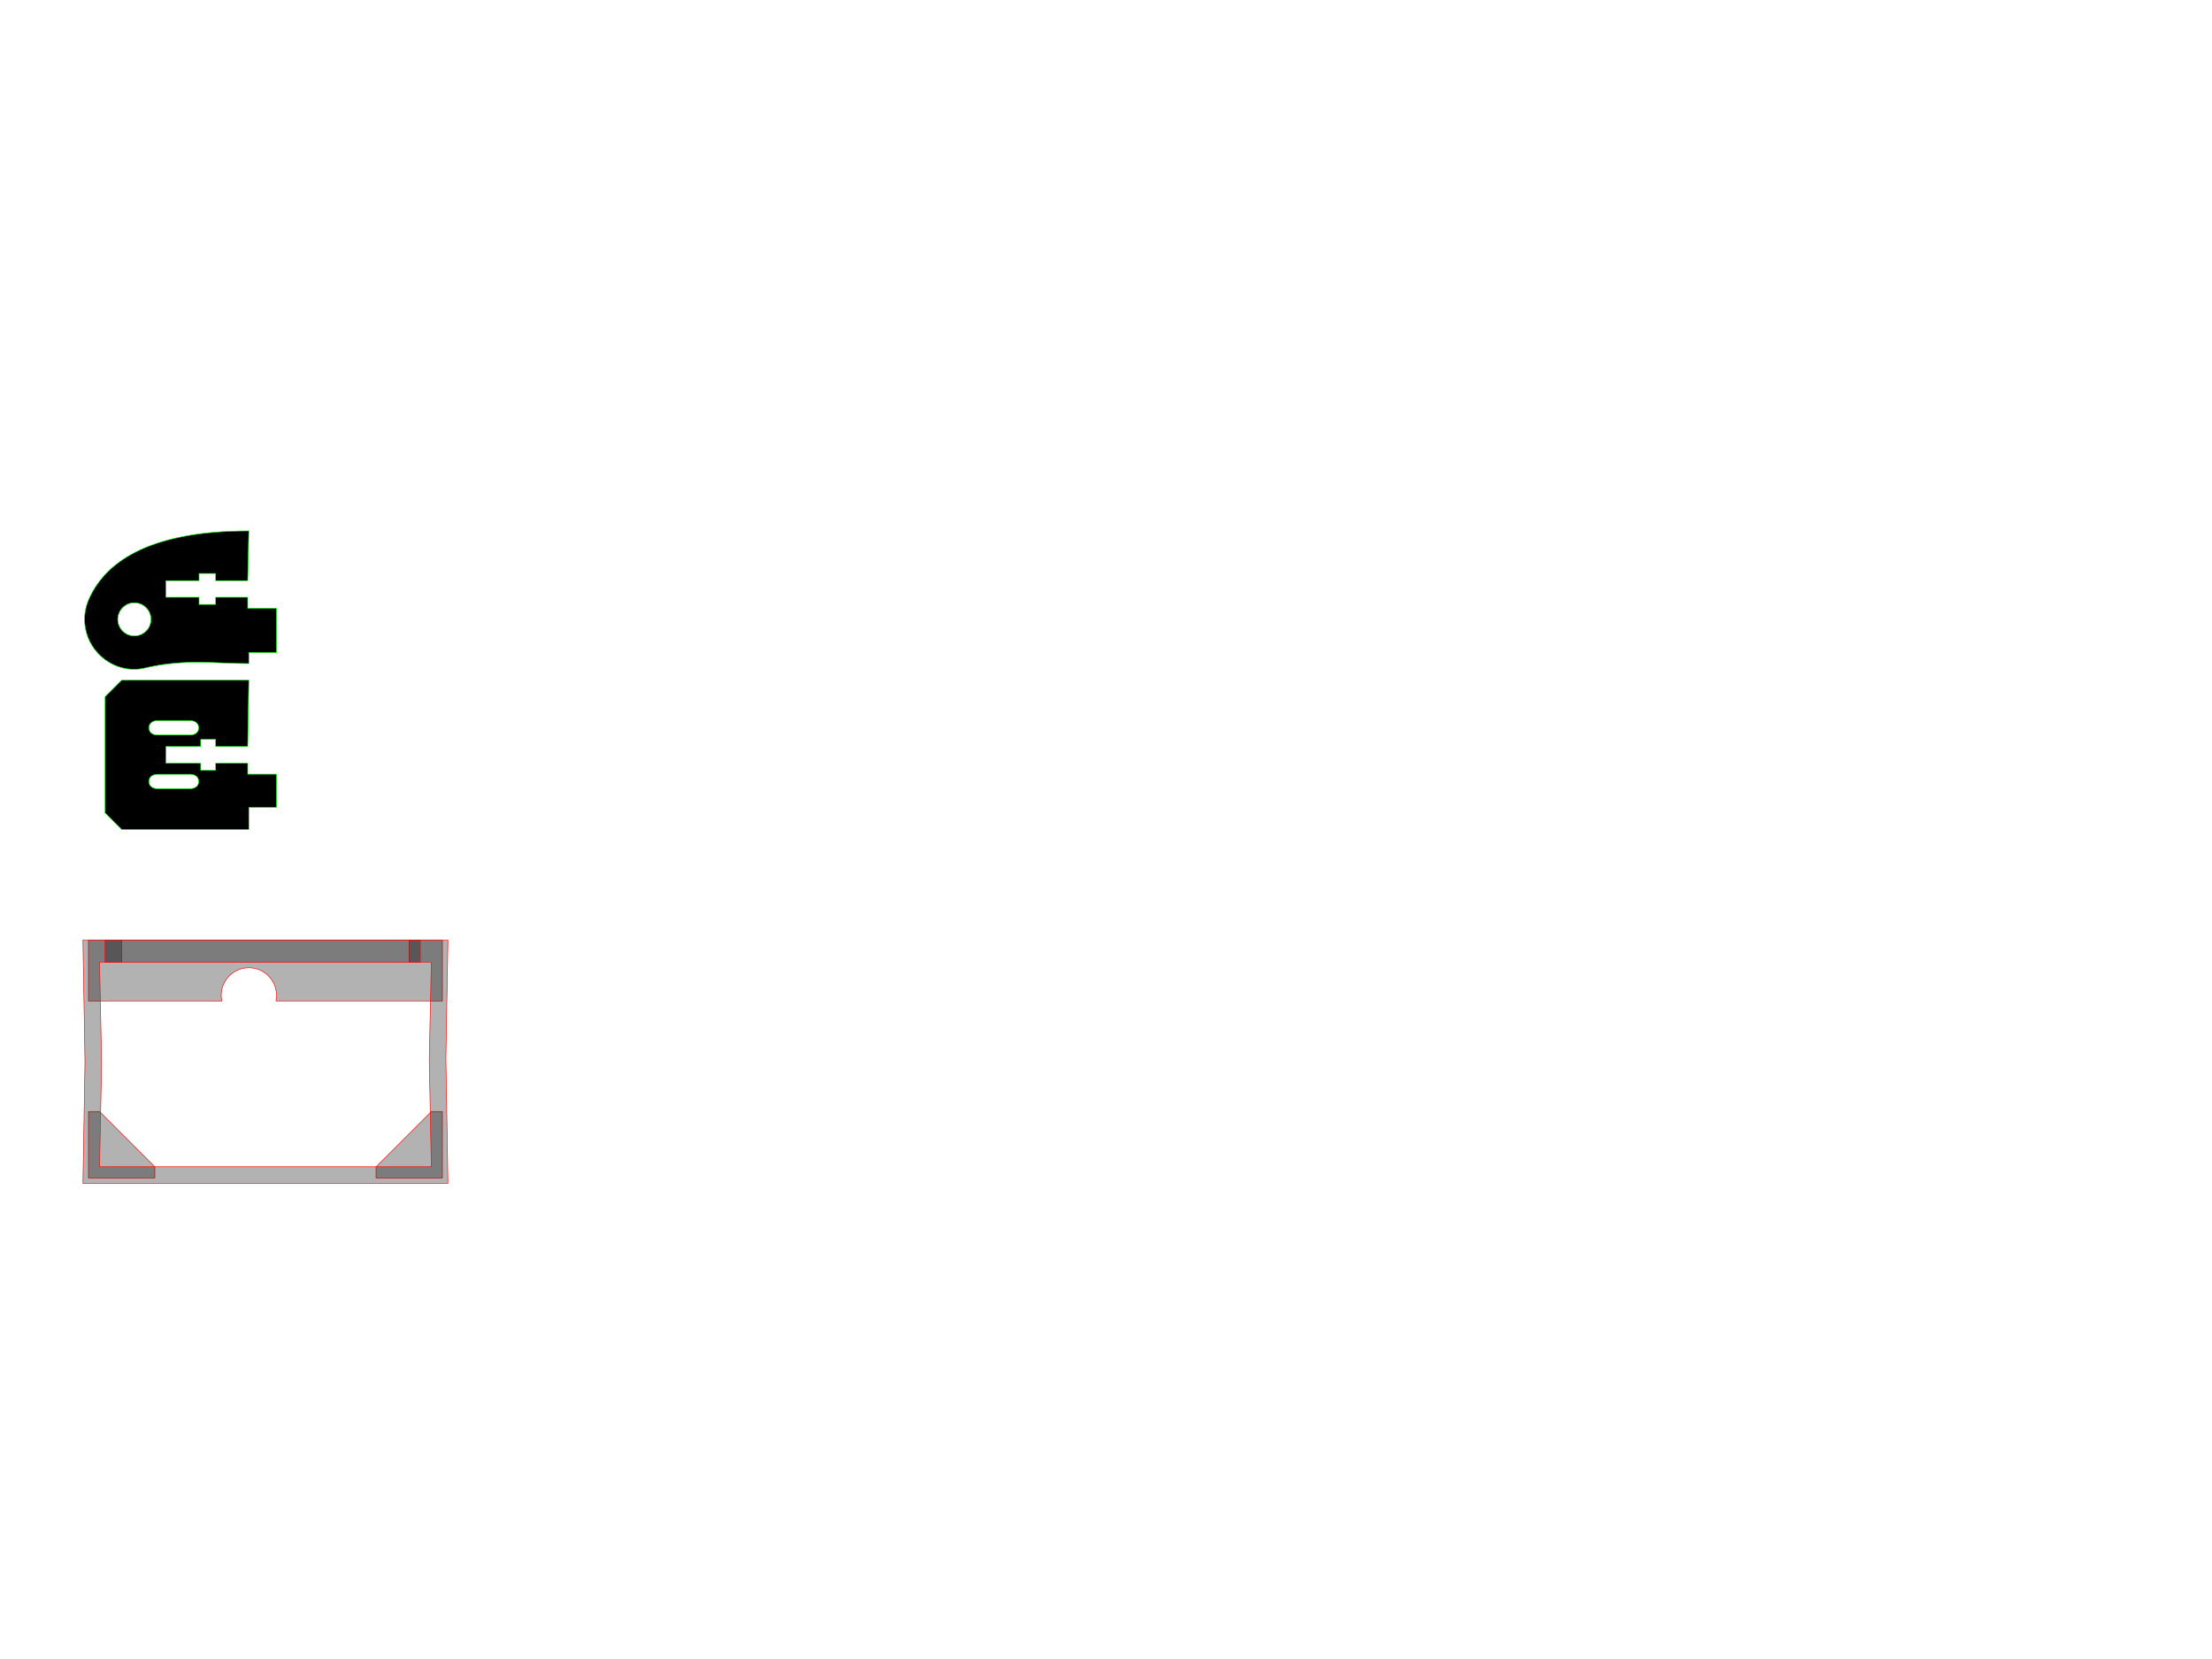
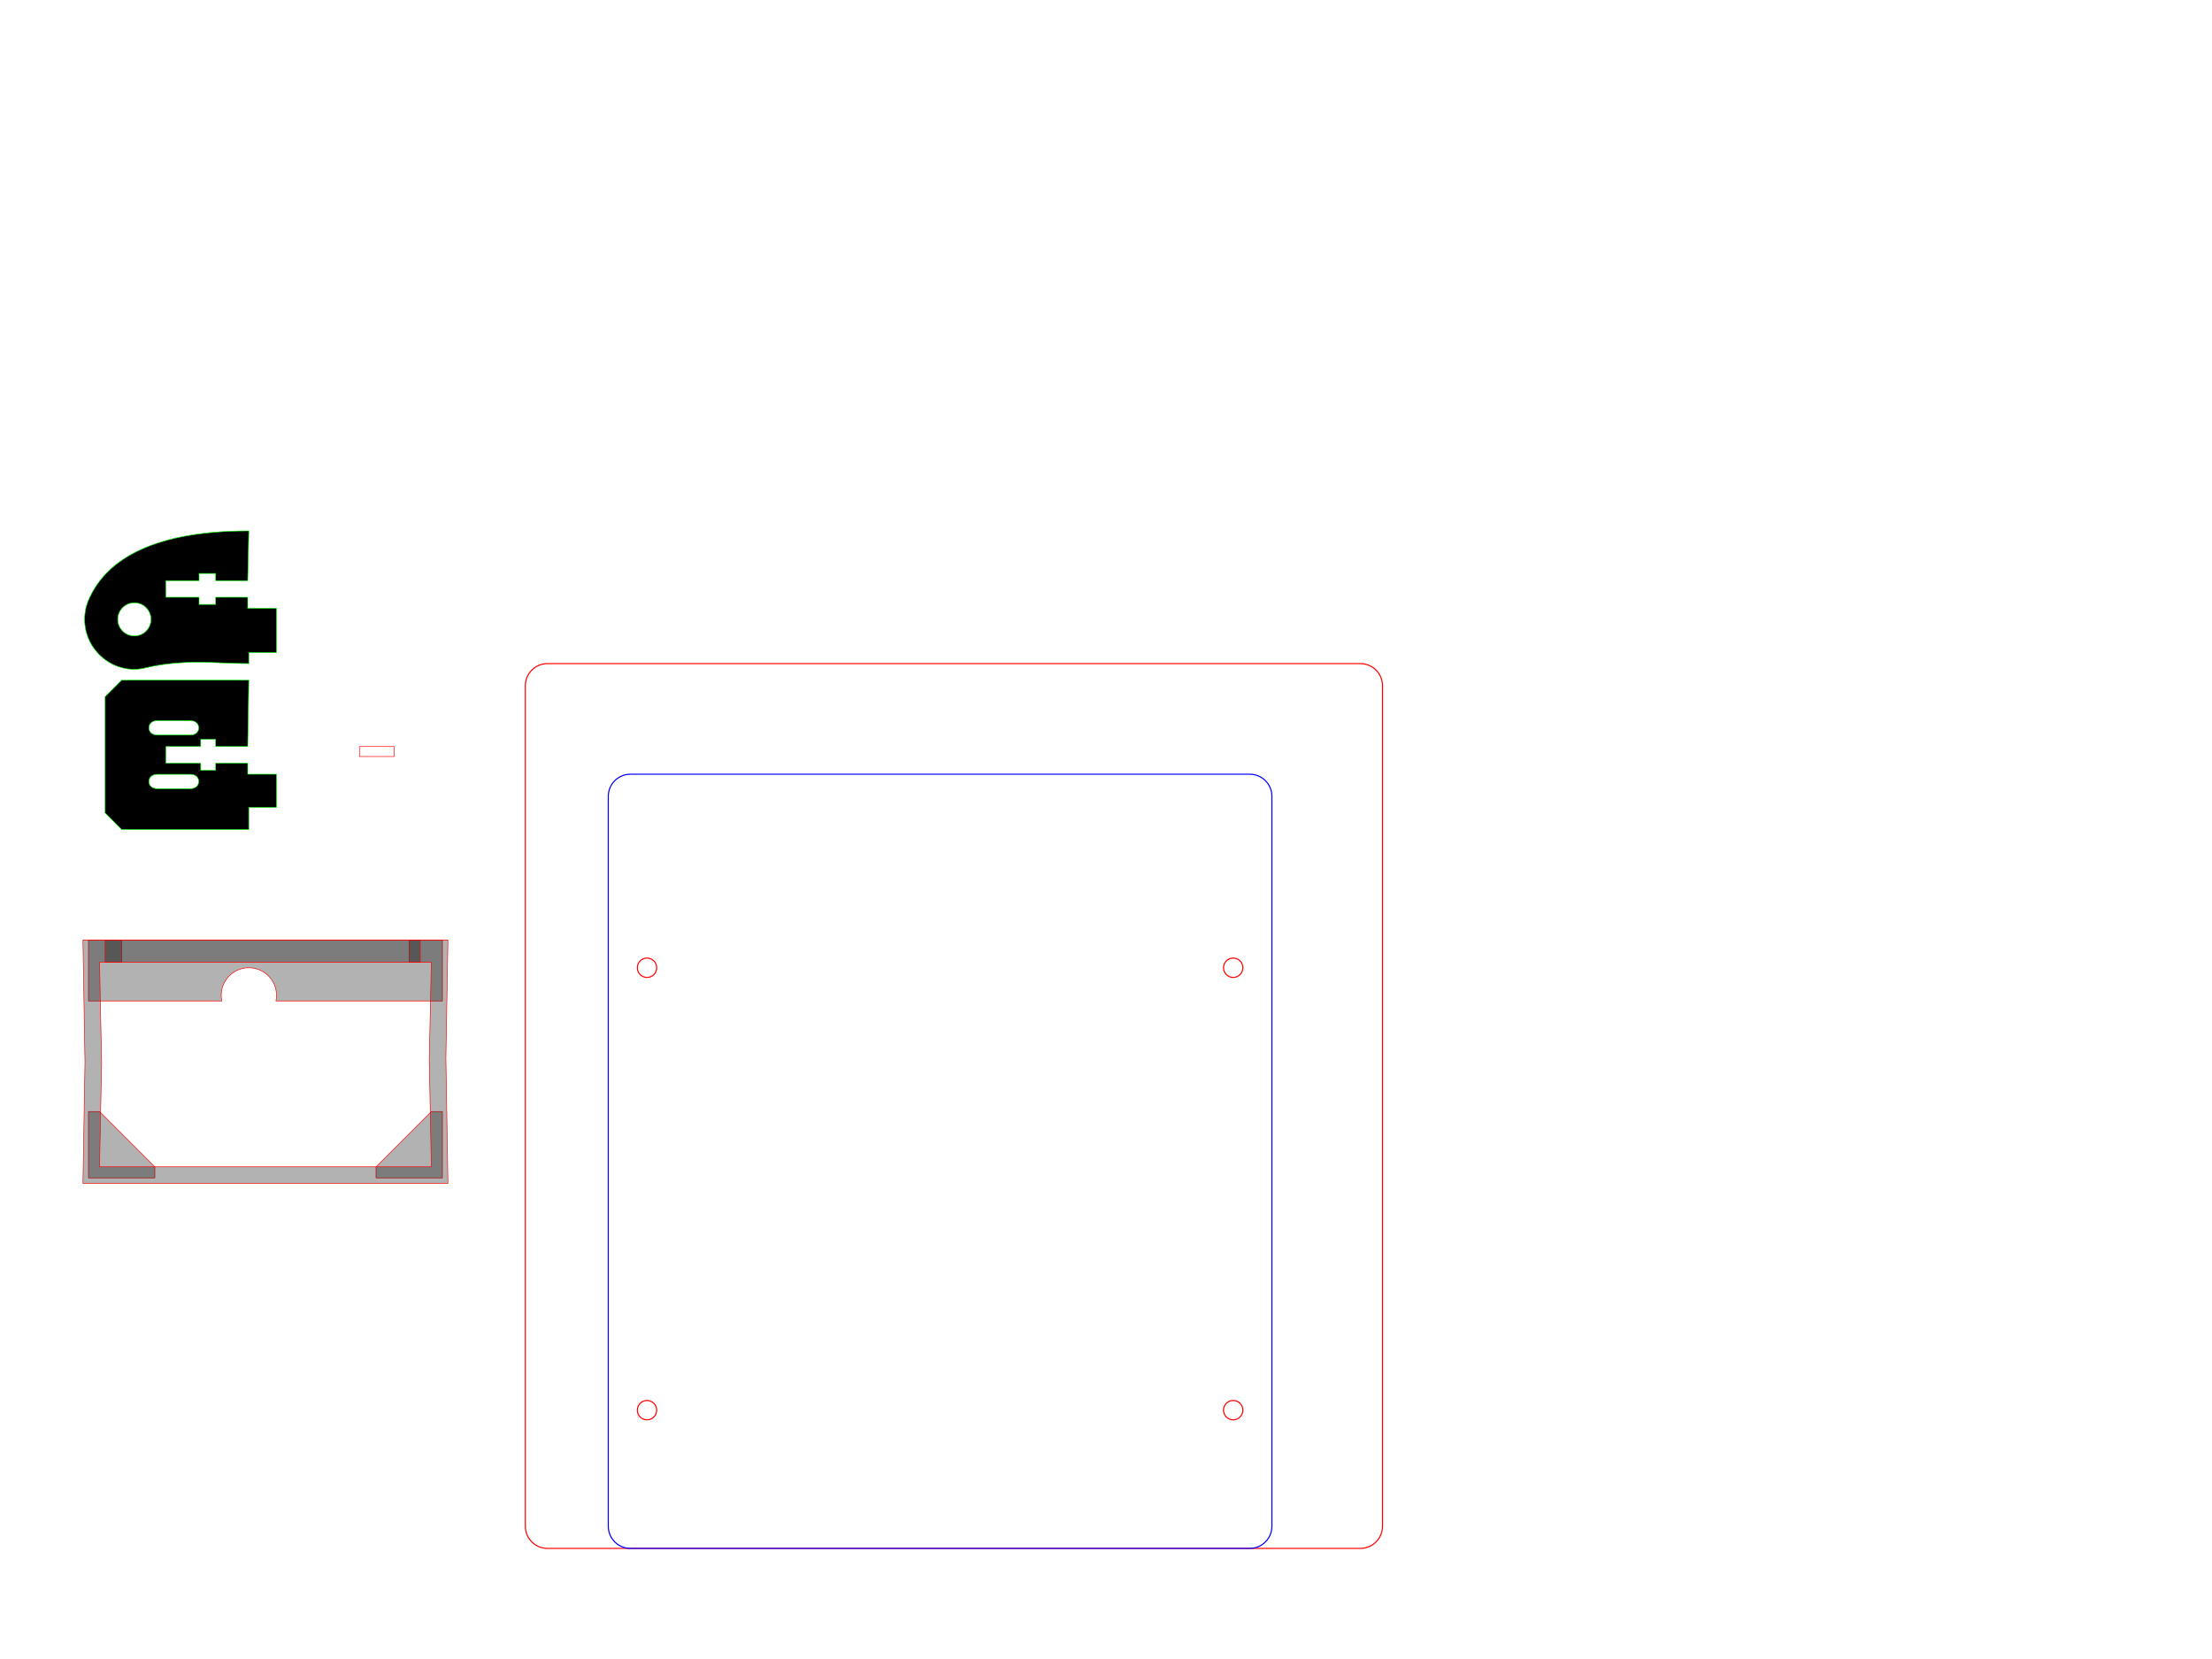
<svg xmlns="http://www.w3.org/2000/svg" width="400mm" height="300mm" viewBox="0 0 400 300" version="1.1" id="svg8">
  <defs id="defs2" />
  <g id="layer1" transform="translate(0,3)">
    <path id="y-idler-mount_5mm" style="opacity:1;fill:#000000;fill-opacity:1;stroke:#00ff00;stroke-width:0.1;stroke-linecap:butt;stroke-linejoin:miter;stroke-miterlimit:4;stroke-dasharray:none;stroke-dashoffset:0;stroke-opacity:1" d="m 27.3,109 c 0,1.657 -1.343,3 -3,3 -1.657,0 -3,-1.343 -3,-3 0,-1.657 1.343,-3 3,-3 1.657,0 3,1.343 3,3 z m -9.982,5.68 c 2.126,2.614 5.555,3.912 8.832,3.128 7.172,-1.717 12.849,-0.808 18.849,-0.808 l 0,-2 5,0 0,-8 -5.2,0 0,-2 -5.8,0 0,1.3 -3,0 0,-1.3 -6,0 0,-3 6,0 0,-1.3 3,0 0,1.3 5.8,0 0.2,-9 c -17,0 -25.703,4.998 -28.946,12.396 -1.353,3.086 -0.861,6.67 1.265,9.284 z" />
    <path style="opacity:1;fill:#000000;fill-opacity:1;stroke:#00ff00;stroke-width:0.354;stroke-linecap:butt;stroke-linejoin:miter;stroke-miterlimit:4;stroke-dasharray:none;stroke-dashoffset:0;stroke-opacity:1" d="m 77.952,435.826 -10.629,10.631 0,74.408 10.629,10.631 81.497,0 0,-14.174 17.717,0 0,-21.26 -18.426,0 0,-7.086 -20.551,0 0,4.605 -9.567,0 0,-4.605 -22.323,0 0,-10.631 22.323,0 0,-4.605 9.567,0 0,4.605 20.551,0 0.709,-42.52 z m 22.786,25.934 0.002,0 21.259,0 c 2.935,0 5.314,1.671 5.314,4.606 0,2.935 -2.379,4.606 -5.314,4.606 l -21.259,0 -0.002,0 c -2.934,-10e-4 -5.314,-1.671 -5.314,-4.606 0,-2.935 2.38,-4.605 5.314,-4.606 z m 0,34.37 0.002,0 21.259,0 c 2.935,0 5.314,1.671 5.314,4.606 0,2.935 -2.379,4.607 -5.314,4.607 l -21.259,0 -0.002,0 c -2.934,-10e-4 -5.314,-1.672 -5.314,-4.607 0,-2.935 2.38,-4.605 5.314,-4.606 z" transform="matrix(0.2822222,0,0,0.2822222,-1.7225479e-5,-3)" id="y-endstop-mount_5mm" />
    <g id="g3354" transform="translate(13.63042,-2.180274)" />
-     <g id="x-gantry-far-end-cover">
-       <path style="opacity:1;fill:#000000;fill-opacity:0.304;fill-rule:evenodd;stroke:#ff0000;stroke-width:0.378;stroke-linecap:butt;stroke-linejoin:round;stroke-miterlimit:4;stroke-dasharray:none;stroke-dashoffset:0;stroke-opacity:1" d="m 56.694,602.363 0,38.975 7.086,0 78.33,0 c -0.244,-1.165 -0.371,-2.352 -0.377,-3.543 -1.5e-4,-9.785 7.932,-17.717 17.717,-17.717 9.785,-1.5e-4 17.717,7.932 17.717,17.717 -4.9e-4,1.19 -0.121,2.377 -0.359,3.543 l 99.572,0 7.086,0 0,-38.975 z m 0,109.841 0,42.52 42.52,0 0,-7.086 -35.434,-35.434 z m 219.685,0 -35.434,35.434 0,7.086 42.52,0 0,-42.52 z" transform="matrix(0.2822222,0,0,0.2822222,-1.7225479e-5,-3)" id="rect3338_2mm" />
-       <path id="path4143_13mm" d="m 53.15,602.363 1.31,78.199 -1.31,77.705 233.857,0 -1.31,-80.325 1.31,-75.579 -24.803,0 0,14.172 14.172,0 -1.31,62.39 1.31,68.714 -212.598,0 1.31,-66.422 -1.31,-64.682 14.174,0 0,-14.172 z" style="opacity:1;fill:#000000;fill-opacity:0.304;fill-rule:evenodd;stroke:#ff0000;stroke-width:0.378;stroke-linecap:butt;stroke-linejoin:round;stroke-miterlimit:4;stroke-dasharray:none;stroke-dashoffset:0;stroke-opacity:1" transform="matrix(0.2822222,0,0,0.2822222,-1.7225479e-5,-3)" />
-       <rect y="167" x="19" height="4" width="57" id="rect4149_5mm" style="opacity:1;fill:#000000;fill-opacity:0.304;fill-rule:evenodd;stroke:#ff0000;stroke-width:0.107;stroke-linecap:butt;stroke-linejoin:round;stroke-miterlimit:4;stroke-dasharray:none;stroke-dashoffset:0;stroke-opacity:1" />
+     <path id="rect3338_2mm" d="m 16,167 0,11 2,0 22.106,0 c -0.069,-0.329 -0.105,-0.664 -0.106,-1 -4.3e-5,-2.761 2.239,-5 5,-5 2.761,-5e-5 5,2.239 5,5 -1.38e-4,0.336 -0.034,0.671 -0.101,1 l 28.102,0 2,0 0,-11 z m 0,31 0,12 12,0 0,-2 -10,-10 z m 62,0 -10,10 0,2 12,0 0,-12 z" style="opacity:1;fill:#000000;fill-opacity:0.304;fill-rule:evenodd;stroke:#ff0000;stroke-width:0.107;stroke-linecap:butt;stroke-linejoin:round;stroke-miterlimit:4;stroke-dasharray:none;stroke-dashoffset:0;stroke-opacity:1" />
+     <path style="opacity:1;fill:#000000;fill-opacity:0.304;fill-rule:evenodd;stroke:#ff0000;stroke-width:0.107;stroke-linecap:butt;stroke-linejoin:round;stroke-miterlimit:4;stroke-dasharray:none;stroke-dashoffset:0;stroke-opacity:1" d="m 15,167 0.37,22.069 -0.37,21.93 66,0 -0.37,-22.669 0.37,-21.33 -7,0 0,4 4,0 -0.37,17.608 0.37,19.392 -60,0 0.37,-18.746 -0.37,-18.255 4,0 0,-4 z" id="path4143_13mm" />
+     <rect style="opacity:1;fill:#000000;fill-opacity:0.304;fill-rule:evenodd;stroke:#ff0000;stroke-width:0.107;stroke-linecap:butt;stroke-linejoin:round;stroke-miterlimit:4;stroke-dasharray:none;stroke-dashoffset:0;stroke-opacity:1" id="rect4149_5mm" width="57" height="4" x="19" y="167" />
+     <g id="g4179" style="fill:none" transform="translate(-2.2845805e-6,30)">
+       <rect style="opacity:1;fill:none;fill-opacity:1;fill-rule:evenodd;stroke:#ff0000;stroke-width:0.2;stroke-linecap:butt;stroke-linejoin:round;stroke-miterlimit:4;stroke-dasharray:none;stroke-dashoffset:0;stroke-opacity:1" id="rect4142" width="155" height="160" x="95" y="87" rx="4" ry="4" />
+       <rect style="opacity:1;fill:none;fill-opacity:1;fill-rule:evenodd;stroke:#0000ff;stroke-width:0.2;stroke-linecap:butt;stroke-linejoin:round;stroke-miterlimit:4;stroke-dasharray:none;stroke-dashoffset:0;stroke-opacity:1" id="rect4150" width="120" height="140" x="110" y="107" rx="4" ry="4" />
+       <g id="g4169" transform="translate(-9.75,16.74998)" style="fill:none;stroke:#ff0000;stroke-opacity:1">
+         <g id="g4159" style="fill:none;stroke:#ff0000;stroke-opacity:1">
+           <circle style="opacity:1;fill:none;fill-opacity:0.304;stroke:#ff0000;stroke-width:0.2;stroke-linecap:butt;stroke-linejoin:miter;stroke-miterlimit:4;stroke-dasharray:none;stroke-dashoffset:0;stroke-opacity:1" id="path4155" cx="126.75" cy="125.25" r="1.75" />
+           <circle r="1.75" cy="125.25" cx="232.75" id="circle4157" style="opacity:1;fill:none;fill-opacity:0.304;stroke:#ff0000;stroke-width:0.2;stroke-linecap:butt;stroke-linejoin:miter;stroke-miterlimit:4;stroke-dasharray:none;stroke-dashoffset:0;stroke-opacity:1" />
+         </g>
+         <g transform="translate(0,80.00001)" id="g4163" style="fill:none;stroke:#ff0000;stroke-opacity:1">
+           <circle r="1.75" cy="125.25" cx="126.75" id="circle4165" style="opacity:1;fill:none;fill-opacity:0.304;stroke:#ff0000;stroke-width:0.2;stroke-linecap:butt;stroke-linejoin:miter;stroke-miterlimit:4;stroke-dasharray:none;stroke-dashoffset:0;stroke-opacity:1" />
+           <circle style="opacity:1;fill:none;fill-opacity:0.304;stroke:#ff0000;stroke-width:0.2;stroke-linecap:butt;stroke-linejoin:miter;stroke-miterlimit:4;stroke-dasharray:none;stroke-dashoffset:0;stroke-opacity:1" id="circle4167" cx="232.75" cy="125.25" r="1.75" />
+         </g>
+       </g>
    </g>
+     <rect style="opacity:1;fill:none;fill-opacity:1;fill-rule:evenodd;stroke:#ff0000;stroke-width:0.107;stroke-linecap:butt;stroke-linejoin:round;stroke-miterlimit:4;stroke-dasharray:none;stroke-dashoffset:0;stroke-opacity:1" id="rect4203" width="6.3" height="1.8" x="65" y="132" />
  </g>
</svg>
